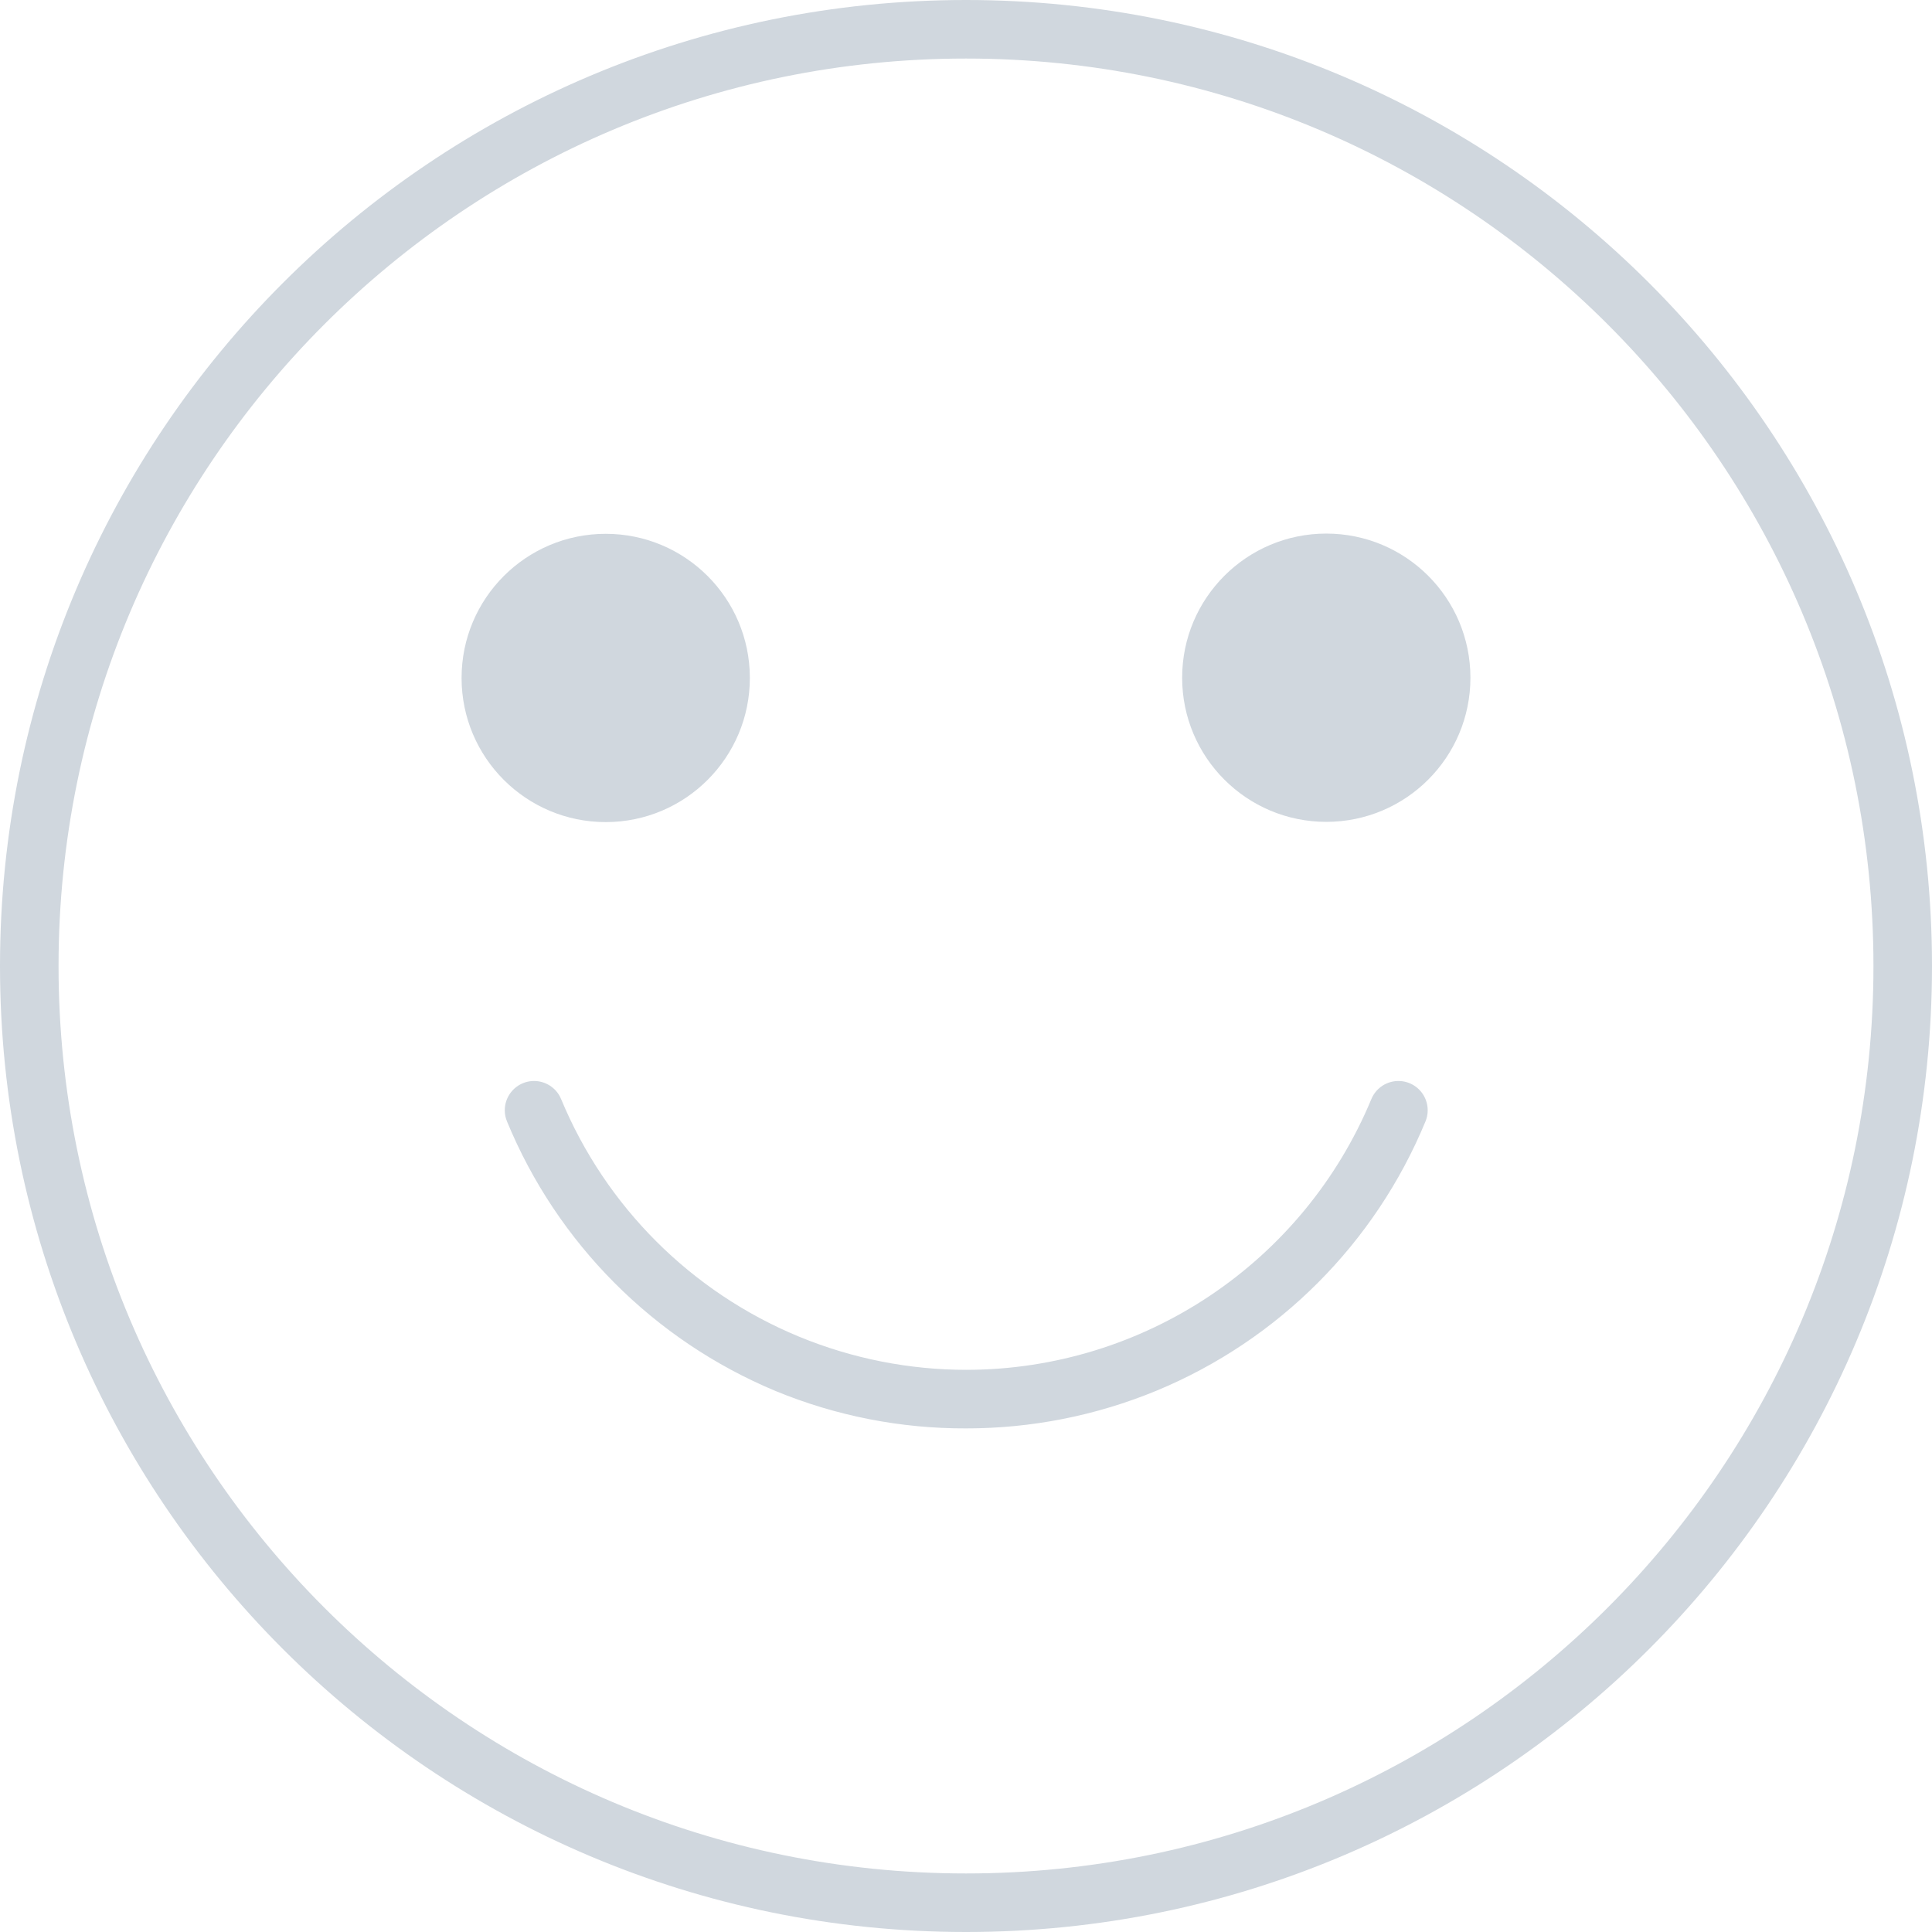
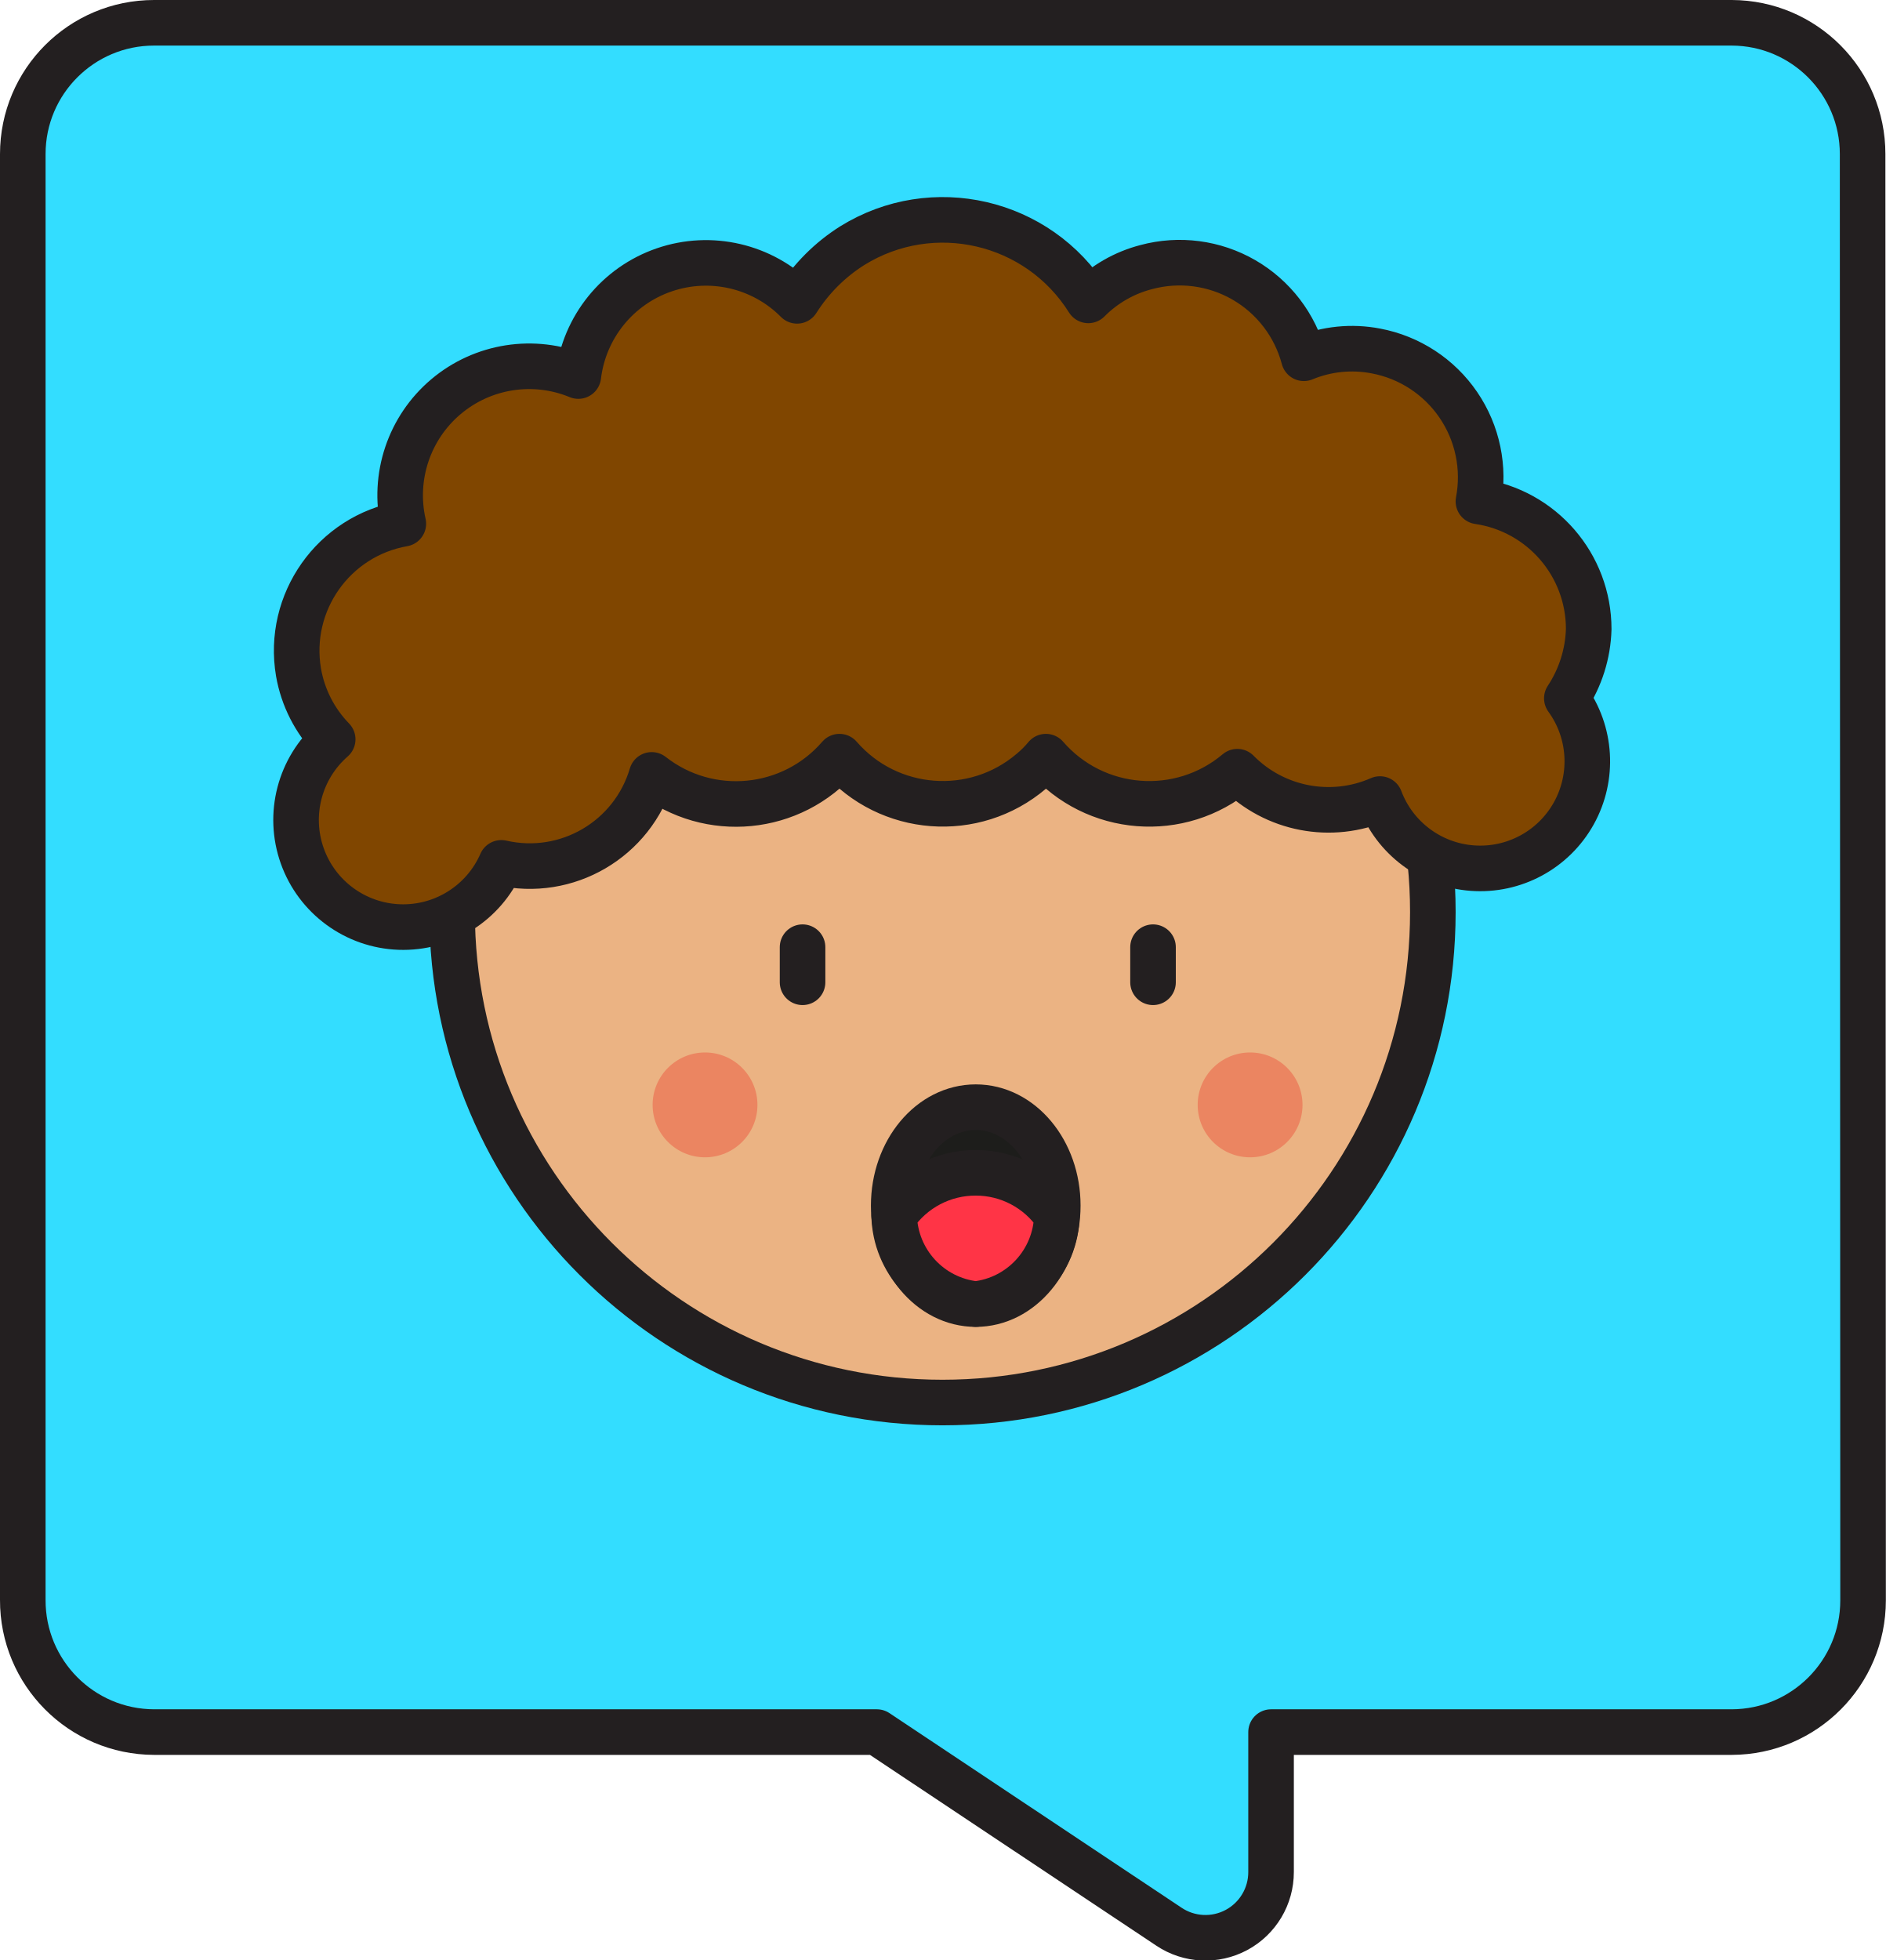
- <svg xmlns="http://www.w3.org/2000/svg" width="16.5" height="16.5" viewBox="0 0 16.5 16.5">
-   <g id="account" transform="translate(-17.25 -17.25)">
-     <path id="Caminho_211" data-name="Caminho 211" d="M33.5,25.5a8,8,0,1,1-8-8A8,8,0,0,1,33.5,25.5Z" fill="none" stroke="#d0d7de" stroke-linecap="round" stroke-linejoin="round" stroke-miterlimit="10" stroke-width="0.5" />
-     <path id="Caminho_212" data-name="Caminho 212" d="M34.961,36.229A1.231,1.231,0,1,1,33.73,35,1.231,1.231,0,0,1,34.961,36.229Z" transform="translate(-11.307 -13.191)" fill="#d0d7de" />
-     <circle id="Elipse_40" data-name="Elipse 40" cx="1.231" cy="1.231" r="1.231" transform="translate(27.346 21.807)" fill="#d0d7de" />
-     <path id="Caminho_213" data-name="Caminho 213" d="M42.382,55a4,4,0,0,1-3.693,2.467,3.977,3.977,0,0,1-1.53-.3A4,4,0,0,1,35,55a4,4,0,0,0,2.164,2.163,4,4,0,0,0,3.059,0A3.991,3.991,0,0,0,42.382,55Z" transform="translate(-13.189 -28.268)" fill="none" stroke="#d0d7de" stroke-linecap="round" stroke-linejoin="round" stroke-miterlimit="10" stroke-width="0.5" />
-   </g>
+ <svg xmlns="http://www.w3.org/2000/svg" data-name="Camada 1" viewBox="0 0 41.37 43">
+   <path d="M40.87 3.38A2.88 2.88 0 0 0 38 .5H3.38A2.88 2.88 0 0 0 .5 3.38V35.1A2.89 2.89 0 0 0 3.38 38h15.86l6.41 4.27a1.44 1.44 0 0 0 2.24-1.2V38H38a2.89 2.89 0 0 0 2.88-2.89Z" fill="#3df" stroke="#231f20" stroke-linecap="round" stroke-linejoin="round" />
+   <circle cx="20.68" cy="20.01" r="10.76" fill="#ebb383" stroke="#231f20" stroke-linecap="round" stroke-linejoin="round" />
+   <ellipse cx="21.41" cy="26.45" rx="1.8" ry="2.16" fill="#1d1d1b" stroke="#231f20" stroke-linecap="round" stroke-linejoin="round" />
+   <path d="M21.41 25.73a2.16 2.16 0 0 0-1.79.94 2 2 0 0 0 1.79 1.94 2 2 0 0 0 1.78-1.94 2.15 2.15 0 0 0-1.78-.94Z" fill="#ff3446" stroke="#231f20" stroke-linecap="round" stroke-linejoin="round" />
+   <circle cx="15.47" cy="24.24" r="1.15" fill="#eb8561" />
+   <circle cx="27.43" cy="24.24" r="1.15" fill="#eb8561" />
+   <path fill="none" stroke="#231f20" stroke-linecap="round" stroke-linejoin="round" d="M17.61 20.78v.77M25.3 20.78v.77" />
+   <path d="M34.86 13.8a2.83 2.83 0 0 0-2.42-2.8 2.82 2.82 0 0 0-2.25-3.3 2.76 2.76 0 0 0-1.58.16 2.82 2.82 0 0 0-3.46-2 2.76 2.76 0 0 0-1.27.73 3.77 3.77 0 0 0-5.18-1.2 3.88 3.88 0 0 0-1.21 1.21 2.82 2.82 0 0 0-4.8 1.65 2.83 2.83 0 0 0-3.84 3.24 2.83 2.83 0 0 0-2.3 3.26 2.8 2.8 0 0 0 .75 1.47 2.35 2.35 0 1 0 3.7 2.71A2.79 2.79 0 0 0 14.3 17a3 3 0 0 0 4.12-.4 3 3 0 0 0 4.21.32 2.42 2.42 0 0 0 .32-.32 3 3 0 0 0 4.2.33h0a2.81 2.81 0 0 0 3.13.6 2.35 2.35 0 1 0 4.1-2.21 2.9 2.9 0 0 0 .48-1.52Z" fill="#804600" stroke="#231f20" stroke-linecap="round" stroke-linejoin="round" />
</svg>
